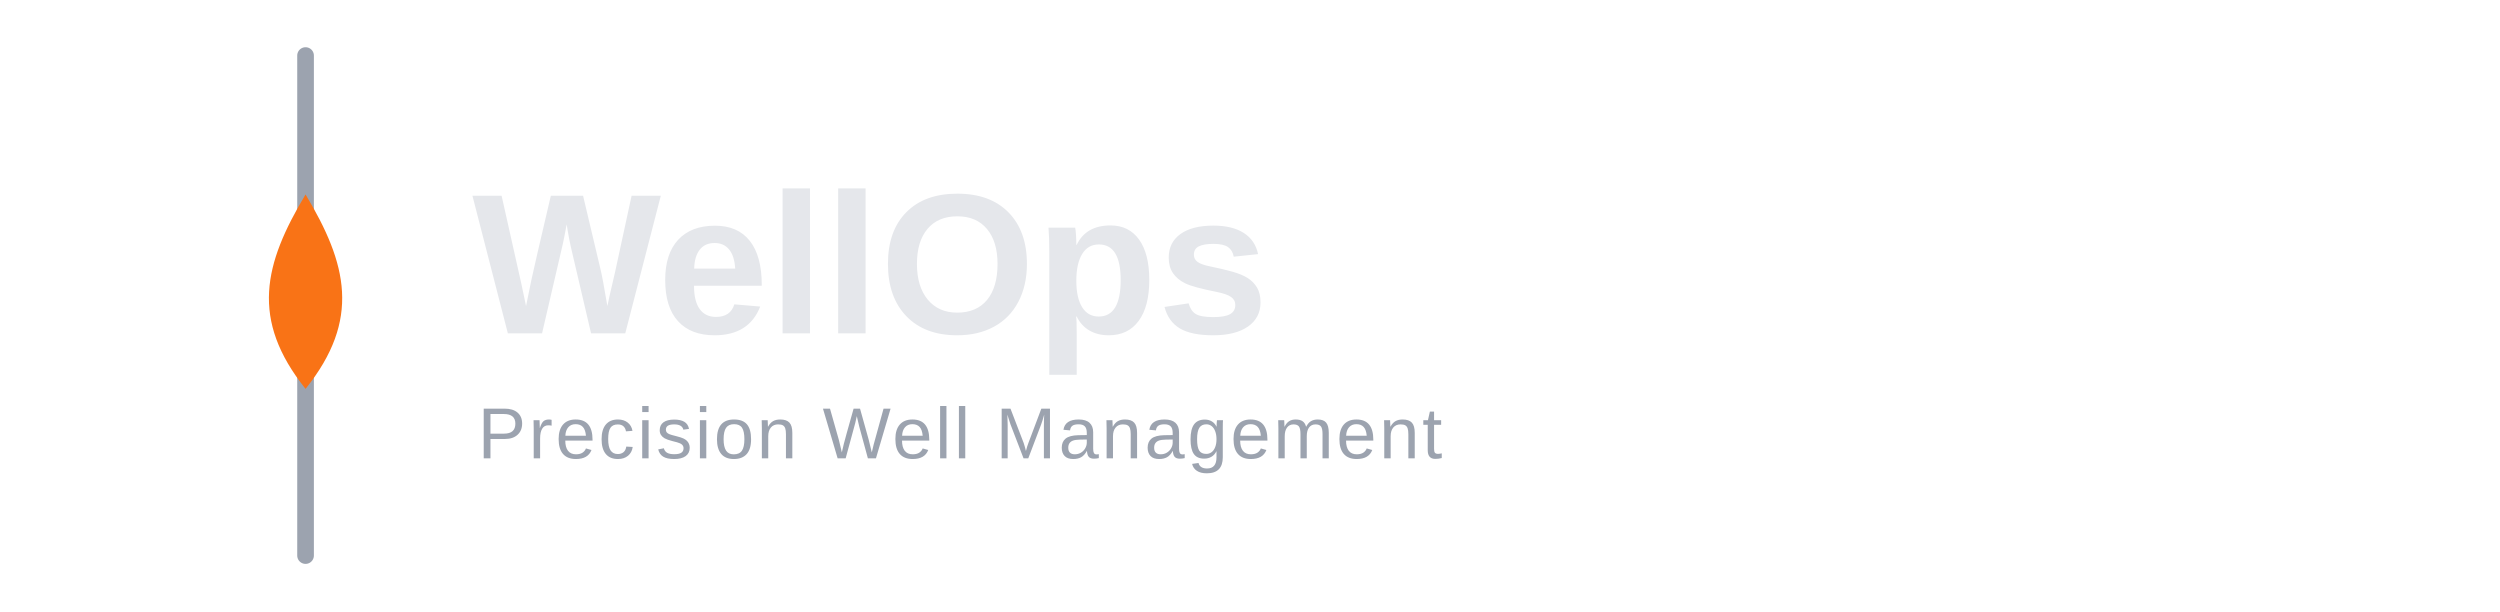
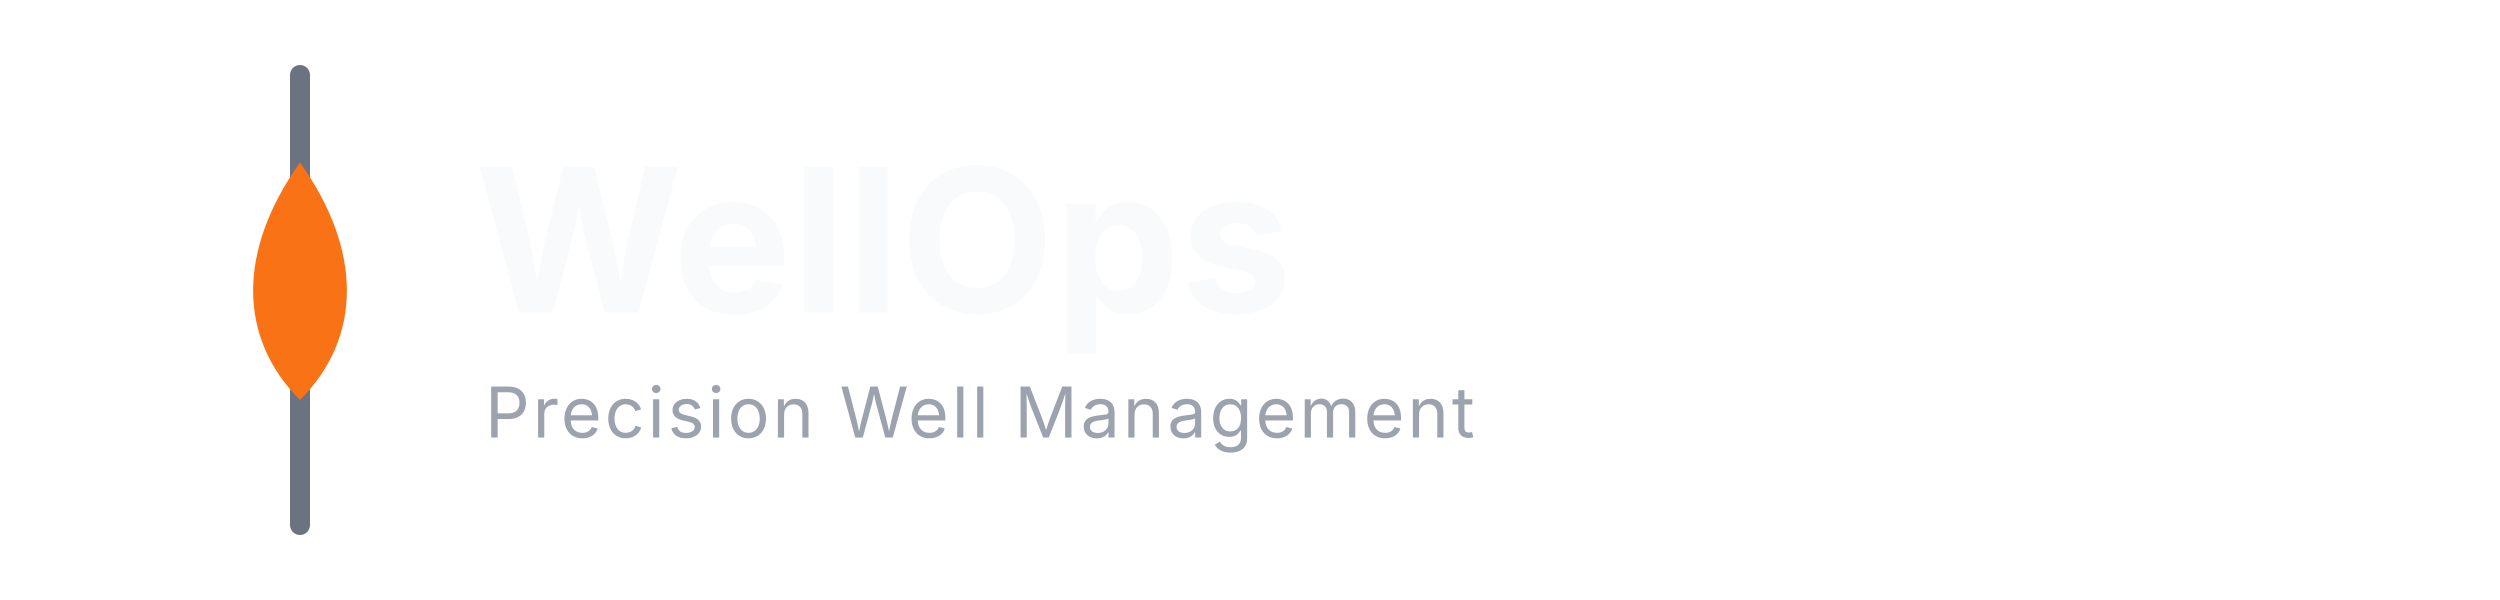
- <svg xmlns="http://www.w3.org/2000/svg" width="900" height="220" viewBox="0 0 900 220">
+ <svg xmlns="http://www.w3.org/2000/svg" width="1000" height="240" viewBox="0 0 1000 240">
  <rect width="100%" height="100%" fill="none" />
-   <line x1="110" y1="20" x2="110" y2="200" stroke="#9CA3AF" stroke-width="6" stroke-linecap="round" />
-   <path d="M110 70            C95 95, 90 115, 110 140            C130 115, 125 95, 110 70 Z" fill="#F97316" />
-   <text x="170" y="120" font-family="Arial, Helvetica, sans-serif" font-size="72" font-weight="700" fill="#E5E7EB">
+   <line x1="120" y1="30" x2="120" y2="210" stroke="#6B7280" stroke-width="8" stroke-linecap="round" />
+   <path d="     M120 65     C95 100, 95 135, 120 160     C145 135, 145 100, 120 65     Z" fill="#F97316" />
+   <text x="190" y="125" font-family="Inter, Arial, Helvetica, sans-serif" font-size="80" font-weight="700" fill="#F9FAFB">
    WellOps
  </text>
-   <text x="172" y="165" font-family="Arial, Helvetica, sans-serif" font-size="26" letter-spacing="1" fill="#9CA3AF">
+   <text x="194" y="175" font-family="Inter, Arial, Helvetica, sans-serif" font-size="28" letter-spacing="1.2" fill="#9CA3AF">
    Precision Well Management
  </text>
</svg>
